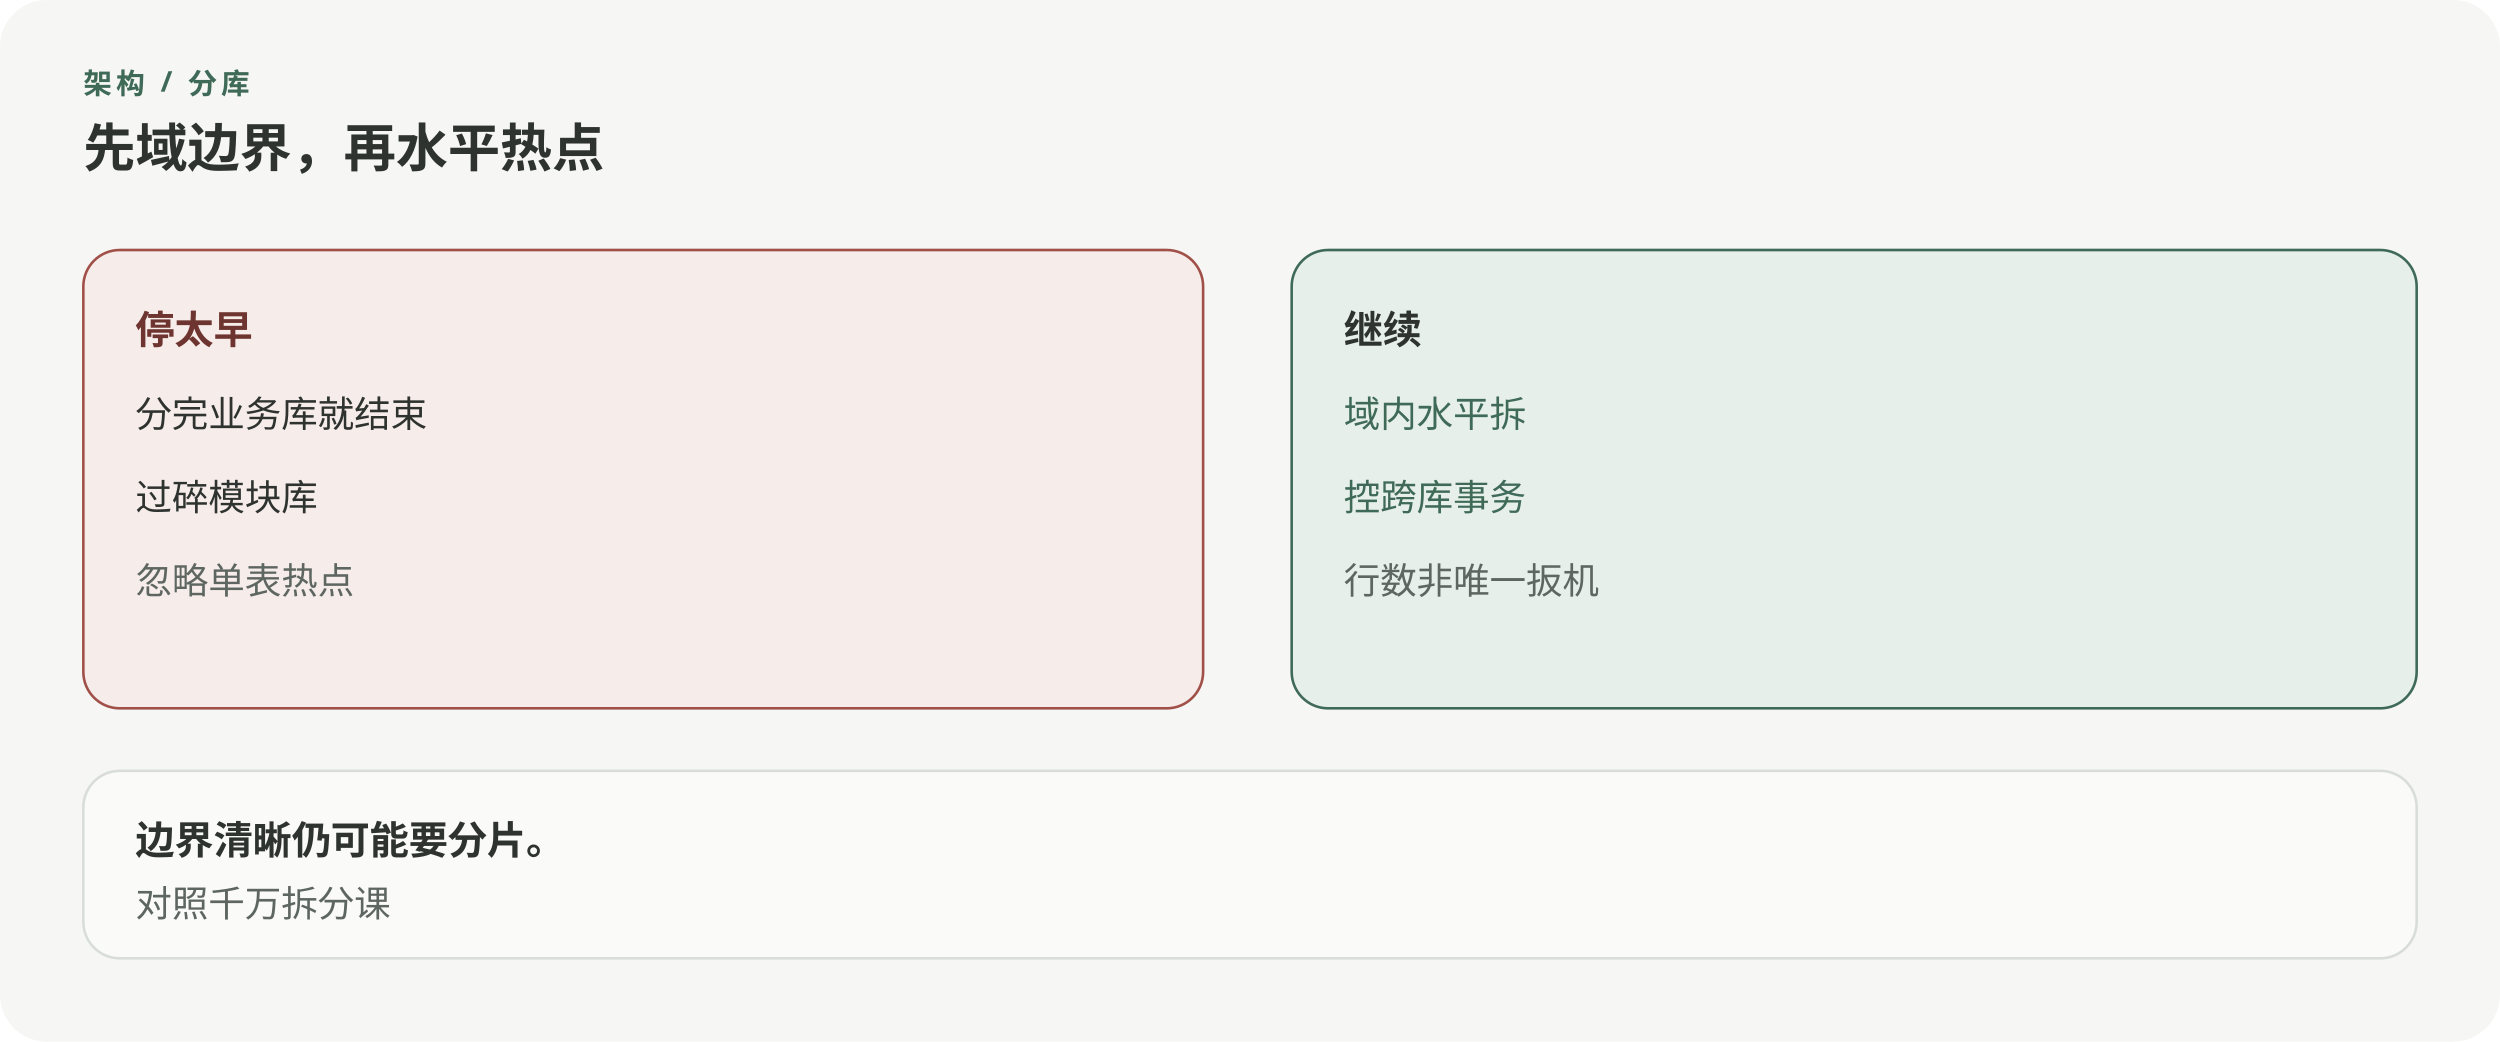
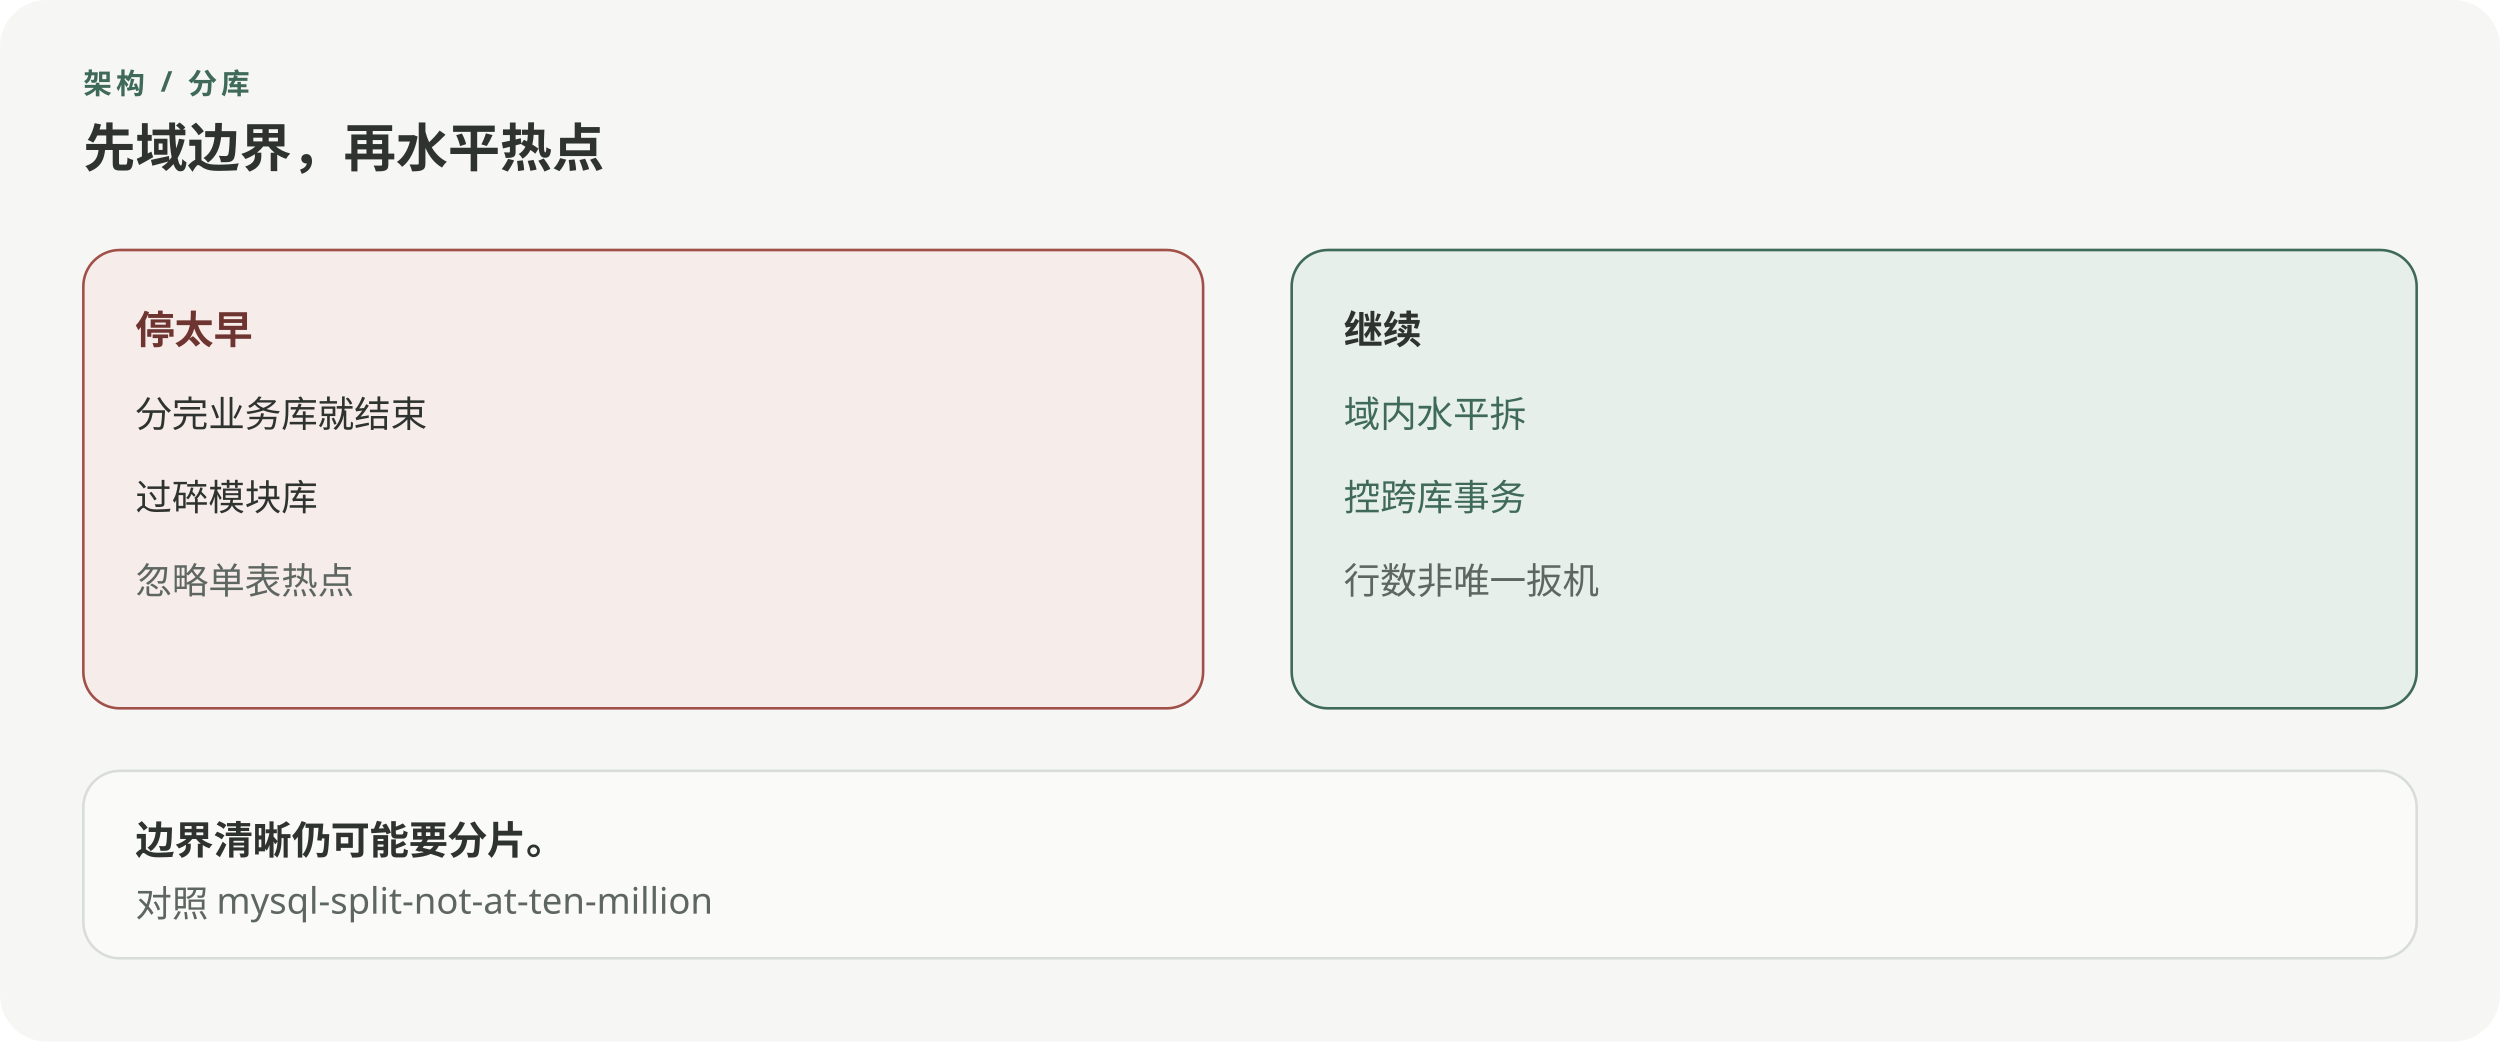
<svg xmlns="http://www.w3.org/2000/svg" viewBox="0 0 960 400" role="img" aria-labelledby="title desc">
  <rect width="960" height="400" rx="18" fill="#f6f7f4" />
  <text x="32" y="36" font-family="'IBM Plex Sans','Noto Sans SC','PingFang SC',sans-serif" font-size="11" font-weight="600" letter-spacing="1.6" fill="#3f6a58">架构 / 分库</text>
  <text x="32" y="64" font-family="'IBM Plex Sans','Noto Sans SC','PingFang SC',sans-serif" font-size="20" font-weight="600" fill="#2e3330">先域边界，再水平热点</text>
  <g font-family="'IBM Plex Sans','Noto Sans SC','PingFang SC',sans-serif">
    <rect x="32" y="96" width="430" height="176" rx="14" fill="#f6ecea" stroke="#a05048" />
    <text x="52" y="132" font-size="15" font-weight="600" fill="#6e3530">停太早</text>
    <text x="52" y="164" font-size="14" fill="#2e3330">分完业务库就结束</text>
    <text x="52" y="196" font-size="14" fill="#2e3330">过碎模块库</text>
    <text x="52" y="228" font-size="14" fill="#5e6661">忽略单表热点</text>
    <rect x="496" y="96" width="432" height="176" rx="14" fill="#e6efe9" stroke="#3f6a58" />
    <text x="516" y="132" font-size="15" font-weight="600" fill="#2e3330">继续</text>
    <text x="516" y="164" font-size="14" fill="#3f6a58">域内水平拆</text>
    <text x="516" y="196" font-size="14" fill="#3f6a58">控跨库事务</text>
    <text x="516" y="228" font-size="14" fill="#5e6661">行数非唯一扳机</text>
    <rect x="32" y="296" width="896" height="72" rx="14" fill="#fafaf8" stroke="#d9ddd8" />
    <text x="52" y="328" font-size="15" font-weight="600" fill="#2e3330">边界清晰仍可能要分片。</text>
-     <text x="52" y="352" font-size="14" fill="#5e6661">对照千万拆分课</text>
+     <text x="52" y="352" font-size="14" fill="#5e6661">对照 mysql-split-not-at-ten-million</text>
  </g>
</svg>
